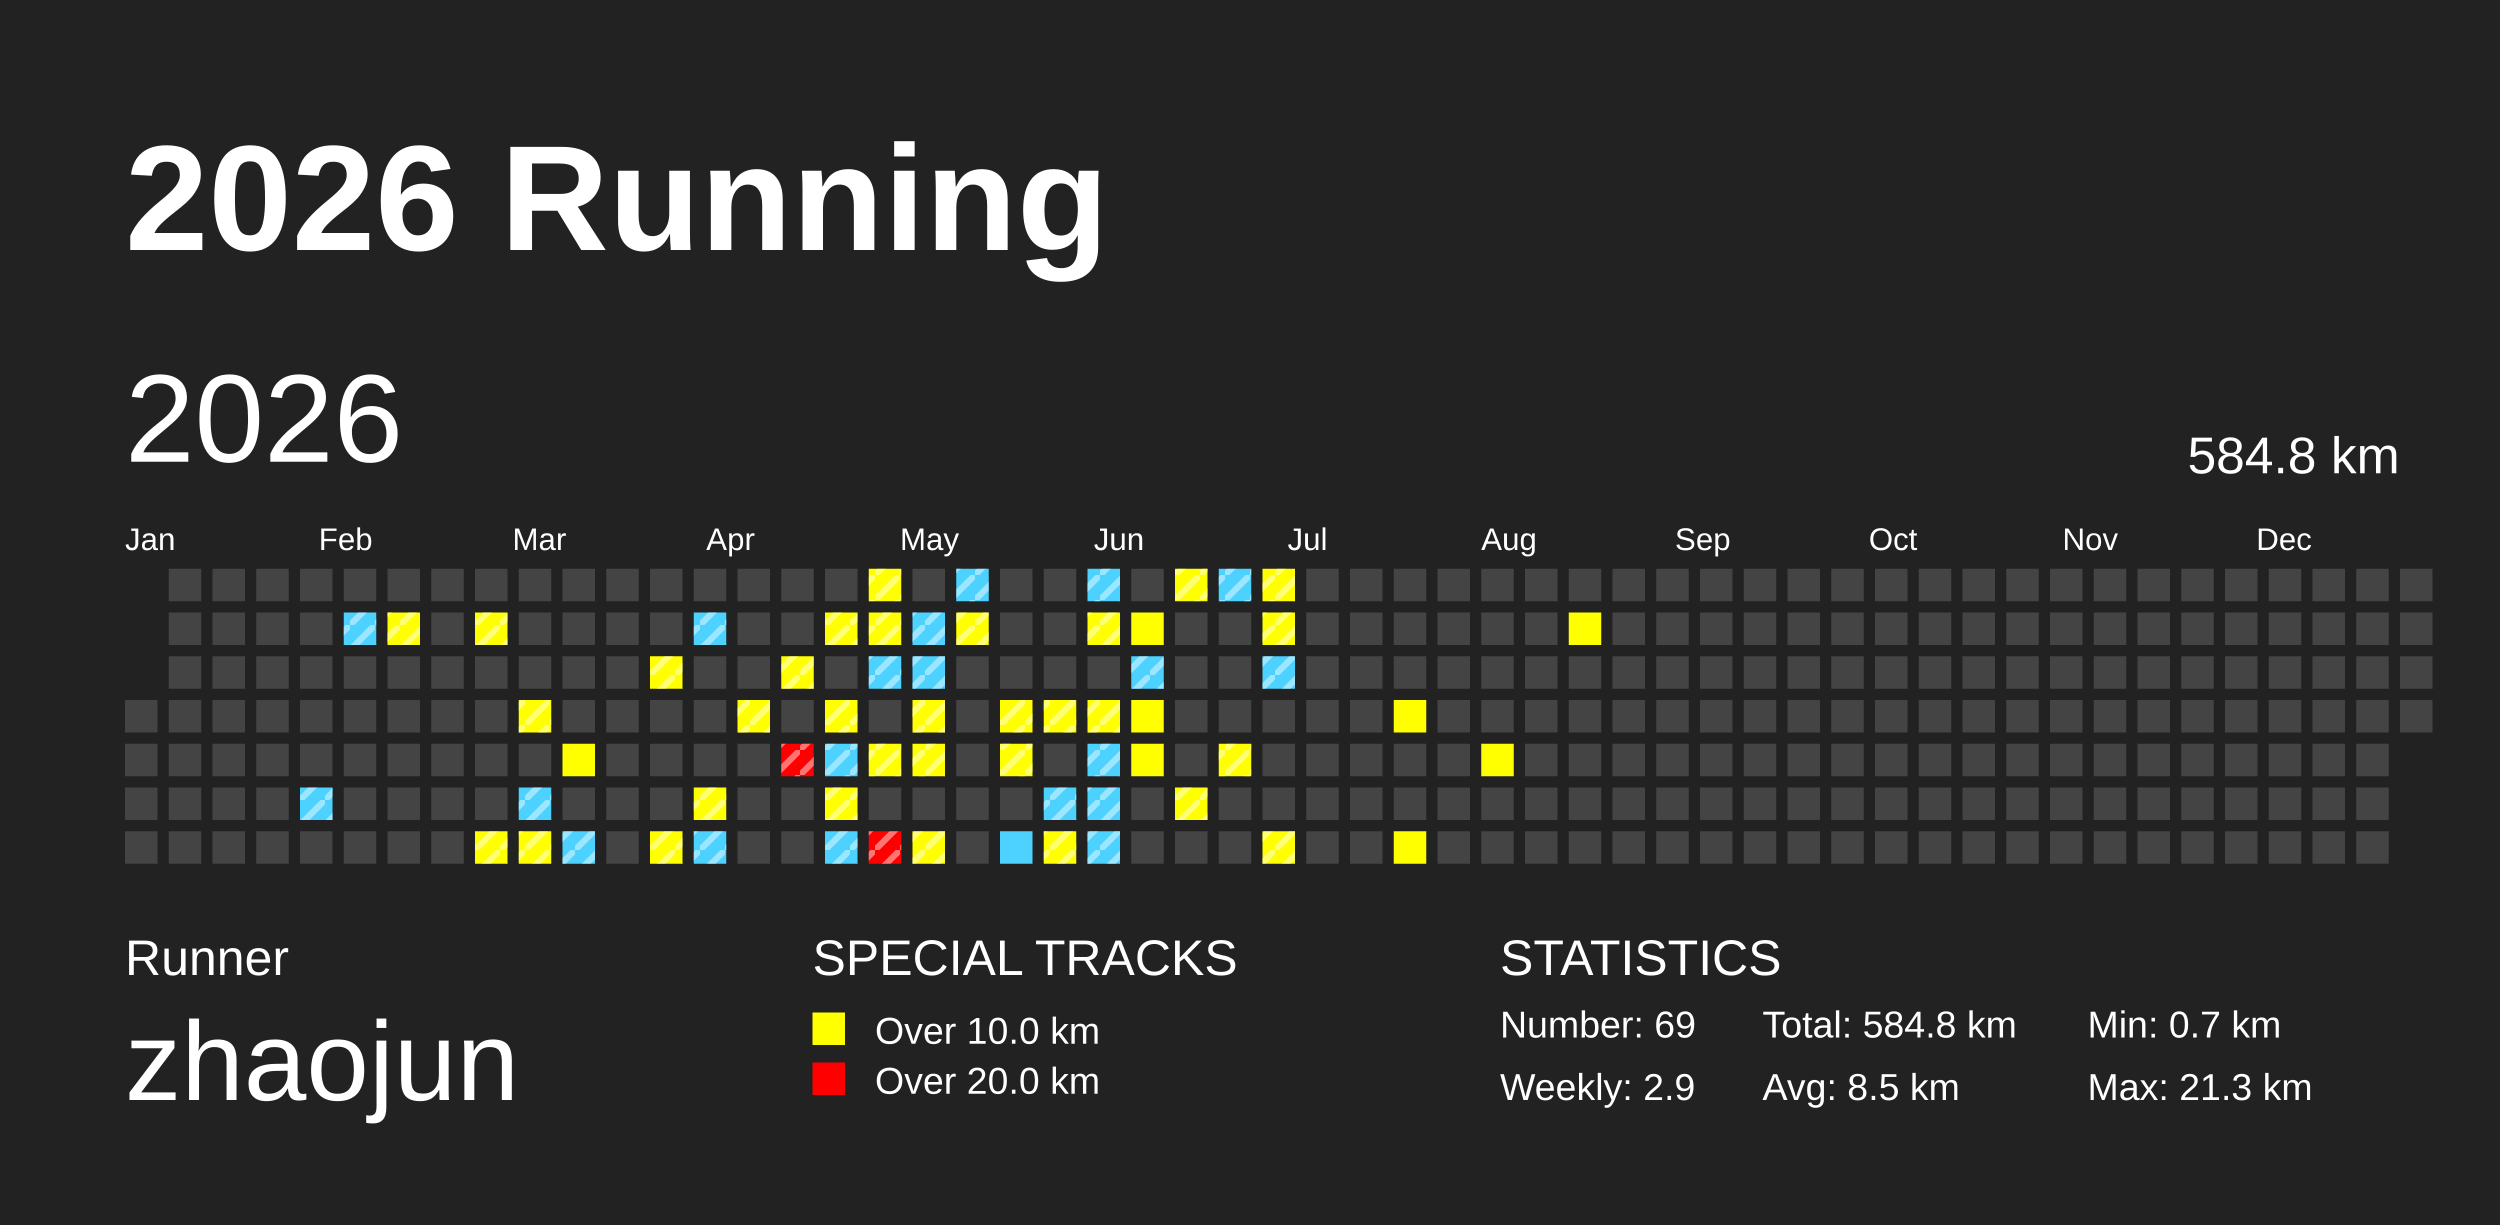
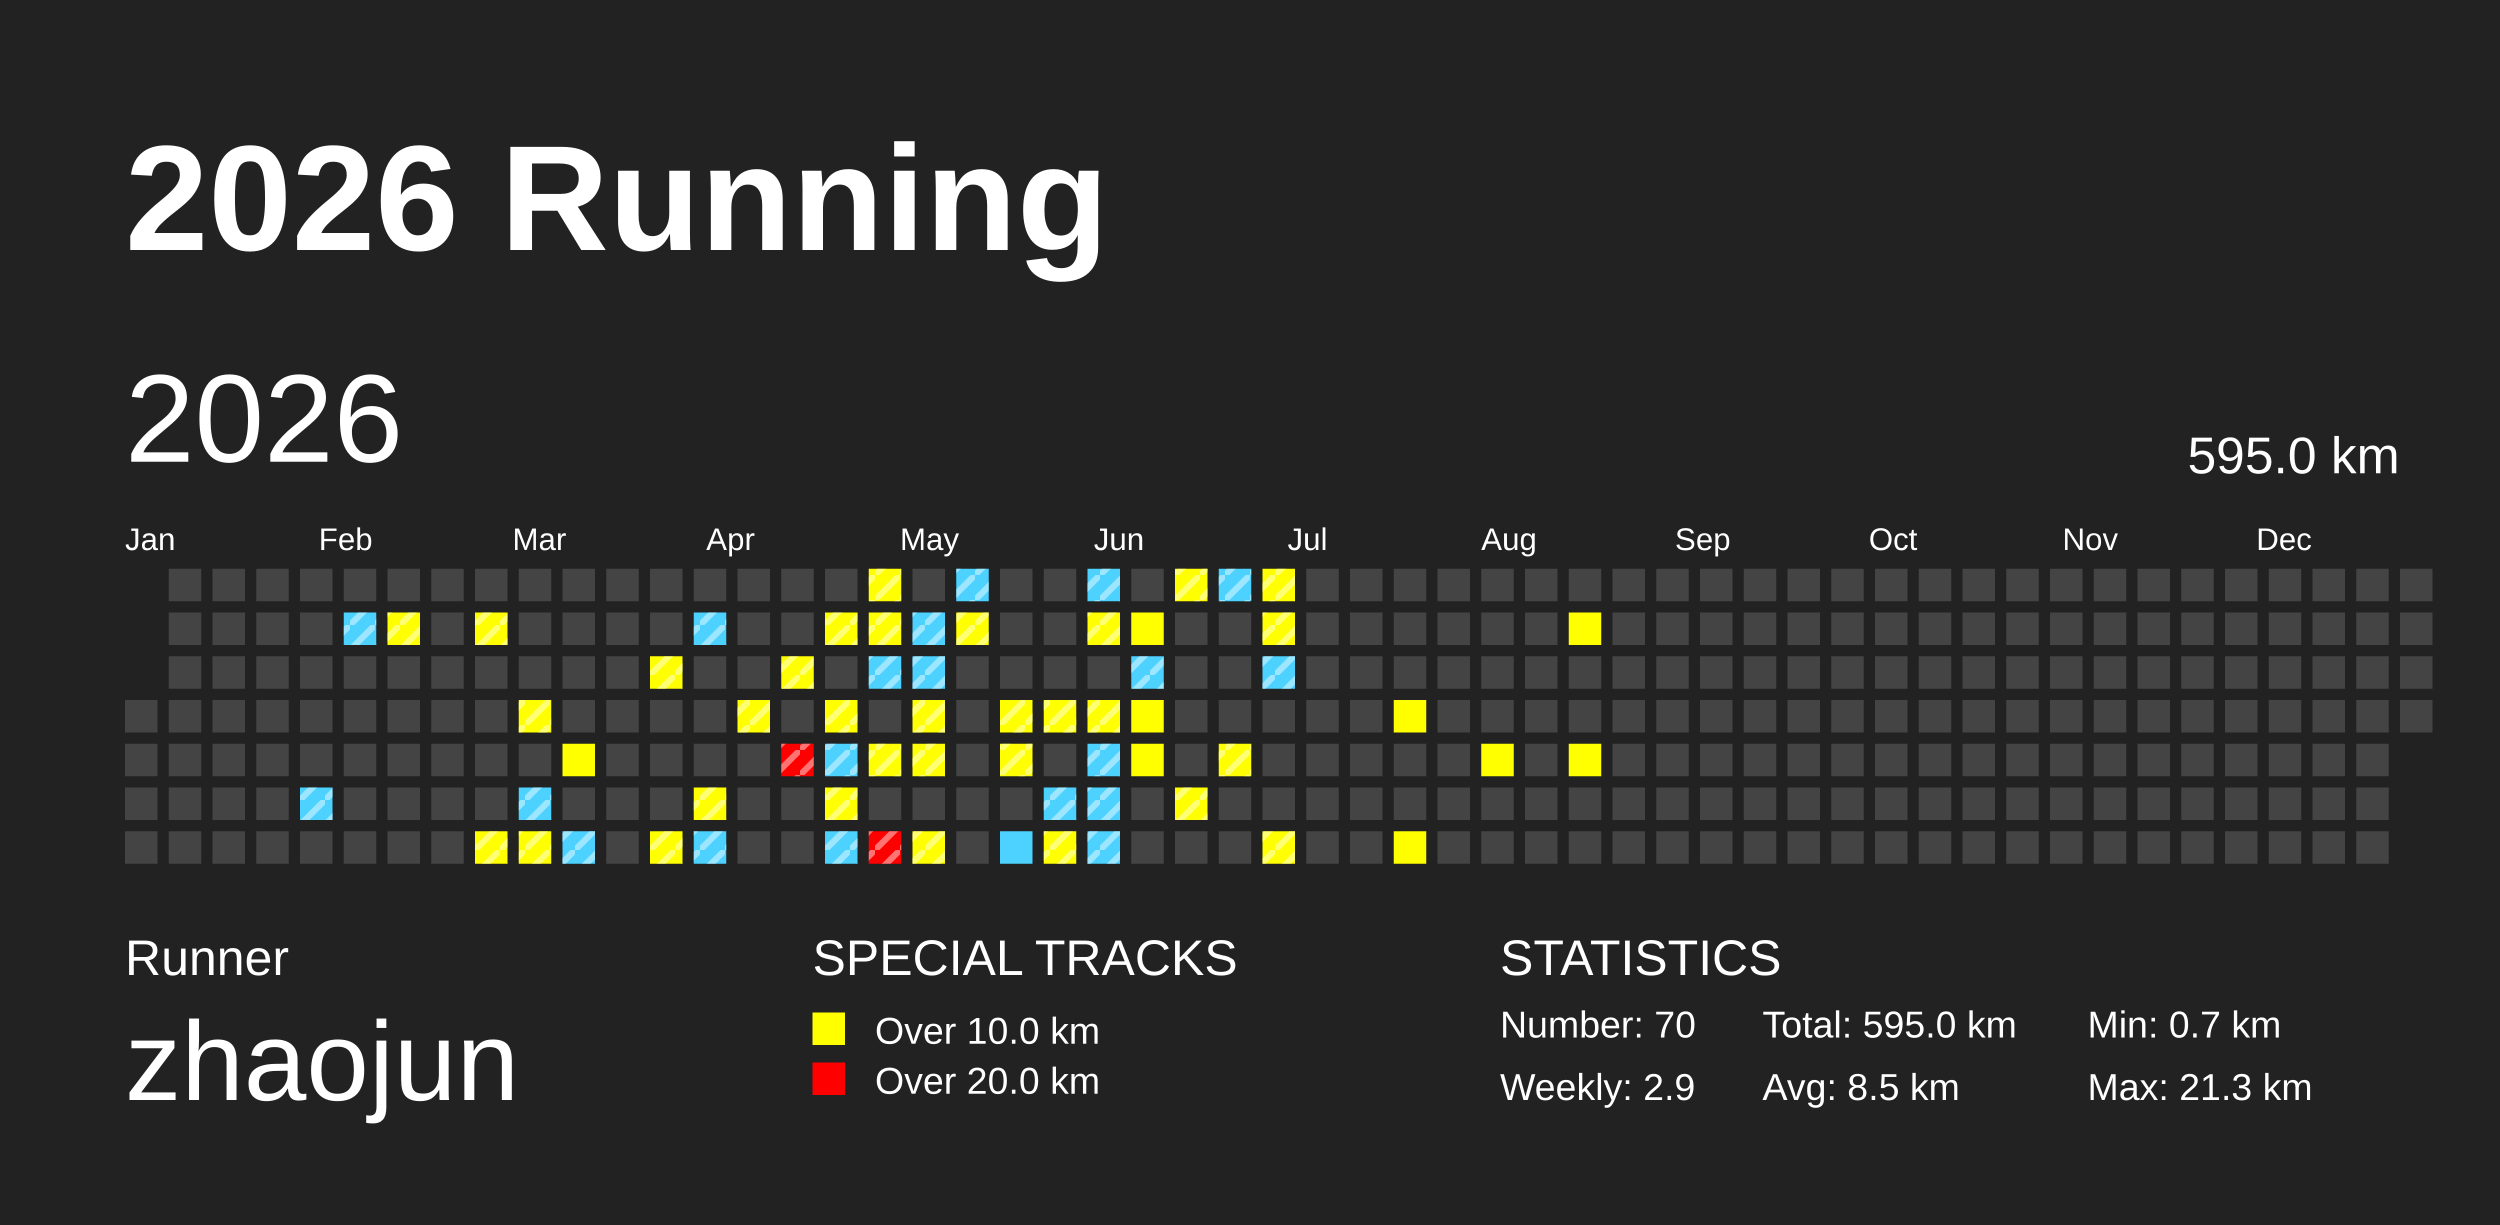
<svg xmlns="http://www.w3.org/2000/svg" baseProfile="full" height="98mm" version="1.1" viewBox="0,0,200,98" width="200mm">
  <defs>
    <pattern height="2" id="indoor-stripe" patternUnits="userSpaceOnUse" width="2">
      <line stroke="white" stroke-opacity="0.45" stroke-width="0.5" x1="0" x2="2" y1="2" y2="0" />
    </pattern>
  </defs>
  <rect fill="#222222" height="98" width="200" x="0" y="0" />
  <text fill="#FFFFFF" style="font-size:12px; font-family:Arial; font-weight:bold;" x="10" y="20">2026 Running</text>
  <text fill="#FFFFFF" style="font-size:4px; font-family:Arial" x="10" y="78">Runner</text>
  <text fill="#FFFFFF" style="font-size:9px; font-family:Arial" x="10" y="88">zhaojun</text>
  <text fill="#FFFFFF" style="font-size:4px; font-family:Arial" x="65" y="78">SPECIAL TRACKS</text>
  <rect fill="yellow" height="2.6" width="2.6" x="65" y="81" />
  <text fill="#FFFFFF" style="font-size:3px; font-family:Arial" x="70" y="83.5">Over 10.0 km</text>
  <rect fill="red" height="2.6" width="2.6" x="65" y="85" />
  <text fill="#FFFFFF" style="font-size:3px; font-family:Arial" x="70" y="87.5">Over 20.0 km</text>
  <text fill="#FFFFFF" style="font-size:4px; font-family:Arial" x="120" y="78">STATISTICS</text>
-   <text fill="#FFFFFF" style="font-size:3px; font-family:Arial" x="120" y="83">Number: 69</text>
+   <text fill="#FFFFFF" style="font-size:3px; font-family:Arial" x="120" y="83">Number: 70</text>
  <text fill="#FFFFFF" style="font-size:3px; font-family:Arial" x="120" y="88">Weekly: 2.9</text>
-   <text fill="#FFFFFF" style="font-size:3px; font-family:Arial" x="141" y="83">Total: 584.8 km</text>
+   <text fill="#FFFFFF" style="font-size:3px; font-family:Arial" x="141" y="83">Total: 595.0 km</text>
  <text fill="#FFFFFF" style="font-size:3px; font-family:Arial" x="141" y="88">Avg: 8.5 km</text>
  <text fill="#FFFFFF" style="font-size:3px; font-family:Arial" x="167" y="83">Min: 0.7 km</text>
  <text fill="#FFFFFF" style="font-size:3px; font-family:Arial" x="167" y="88">Max: 21.3 km</text>
  <text dominant-baseline="hanging" fill="#FFFFFF" style="font-size:10.0px; font-family:Arial;" x="10" y="30">2026</text>
-   <text dominant-baseline="hanging" fill="#FFFFFF" style="font-size:4.125px; font-family:Arial;" x="175" y="35">584.8 km</text>
+   <text dominant-baseline="hanging" fill="#FFFFFF" style="font-size:4.125px; font-family:Arial;" x="175" y="35">595.0 km</text>
  <text fill="#FFFFFF" style="font-size:2.5px; font-family:Arial" x="10.0" y="44">Jan</text>
  <text fill="#FFFFFF" style="font-size:2.5px; font-family:Arial" x="25.5" y="44">Feb</text>
  <text fill="#FFFFFF" style="font-size:2.5px; font-family:Arial" x="41.0" y="44">Mar</text>
  <text fill="#FFFFFF" style="font-size:2.5px; font-family:Arial" x="56.5" y="44">Apr</text>
  <text fill="#FFFFFF" style="font-size:2.5px; font-family:Arial" x="72.0" y="44">May</text>
  <text fill="#FFFFFF" style="font-size:2.5px; font-family:Arial" x="87.5" y="44">Jun</text>
  <text fill="#FFFFFF" style="font-size:2.5px; font-family:Arial" x="103.0" y="44">Jul</text>
  <text fill="#FFFFFF" style="font-size:2.5px; font-family:Arial" x="118.5" y="44">Aug</text>
  <text fill="#FFFFFF" style="font-size:2.5px; font-family:Arial" x="134.0" y="44">Sep</text>
  <text fill="#FFFFFF" style="font-size:2.5px; font-family:Arial" x="149.5" y="44">Oct</text>
  <text fill="#FFFFFF" style="font-size:2.5px; font-family:Arial" x="165.0" y="44">Nov</text>
  <text fill="#FFFFFF" style="font-size:2.5px; font-family:Arial" x="180.5" y="44">Dec</text>
  <rect fill="#444444" height="2.6" width="2.6" x="10.0" y="56.0" />
  <rect fill="#444444" height="2.6" width="2.6" x="10.0" y="59.5" />
  <rect fill="#444444" height="2.6" width="2.6" x="10.0" y="63.0" />
  <rect fill="#444444" height="2.6" width="2.6" x="10.0" y="66.5" />
  <rect fill="#444444" height="2.6" width="2.6" x="13.5" y="45.5" />
  <rect fill="#444444" height="2.6" width="2.6" x="13.5" y="49.0" />
  <rect fill="#444444" height="2.6" width="2.6" x="13.5" y="52.5" />
  <rect fill="#444444" height="2.6" width="2.6" x="13.5" y="56.0" />
  <rect fill="#444444" height="2.6" width="2.6" x="13.5" y="59.5" />
  <rect fill="#444444" height="2.6" width="2.6" x="13.5" y="63.0" />
  <rect fill="#444444" height="2.6" width="2.6" x="13.5" y="66.5" />
  <rect fill="#444444" height="2.6" width="2.6" x="17.0" y="45.5" />
  <rect fill="#444444" height="2.6" width="2.6" x="17.0" y="49.0" />
  <rect fill="#444444" height="2.6" width="2.6" x="17.0" y="52.5" />
  <rect fill="#444444" height="2.6" width="2.6" x="17.0" y="56.0" />
  <rect fill="#444444" height="2.6" width="2.6" x="17.0" y="59.5" />
  <rect fill="#444444" height="2.6" width="2.6" x="17.0" y="63.0" />
  <rect fill="#444444" height="2.6" width="2.6" x="17.0" y="66.5" />
  <rect fill="#444444" height="2.6" width="2.6" x="20.5" y="45.5" />
  <rect fill="#444444" height="2.6" width="2.6" x="20.5" y="49.0" />
  <rect fill="#444444" height="2.6" width="2.6" x="20.5" y="52.5" />
  <rect fill="#444444" height="2.6" width="2.6" x="20.5" y="56.0" />
  <rect fill="#444444" height="2.6" width="2.6" x="20.5" y="59.5" />
  <rect fill="#444444" height="2.6" width="2.6" x="20.5" y="63.0" />
  <rect fill="#444444" height="2.6" width="2.6" x="20.5" y="66.5" />
  <rect fill="#444444" height="2.6" width="2.6" x="24.0" y="45.5" />
  <rect fill="#444444" height="2.6" width="2.6" x="24.0" y="49.0" />
  <rect fill="#444444" height="2.6" width="2.6" x="24.0" y="52.5" />
  <rect fill="#444444" height="2.6" width="2.6" x="24.0" y="56.0" />
  <rect fill="#444444" height="2.6" width="2.6" x="24.0" y="59.5" />
  <rect fill="#4dd2ff" height="2.6" width="2.6" x="24.0" y="63.0" />
  <rect fill="url(#indoor-stripe)" height="2.6" style="pointer-events: none;" width="2.6" x="24.0" y="63.0" />
  <rect fill="#444444" height="2.6" width="2.6" x="24.0" y="66.5" />
  <rect fill="#444444" height="2.6" width="2.6" x="27.5" y="45.5" />
  <rect fill="#4dd2ff" height="2.6" width="2.6" x="27.5" y="49.0" />
  <rect fill="url(#indoor-stripe)" height="2.6" style="pointer-events: none;" width="2.6" x="27.5" y="49.0" />
  <rect fill="#444444" height="2.6" width="2.6" x="27.5" y="52.5" />
  <rect fill="#444444" height="2.6" width="2.6" x="27.5" y="56.0" />
  <rect fill="#444444" height="2.6" width="2.6" x="27.5" y="59.5" />
  <rect fill="#444444" height="2.6" width="2.6" x="27.5" y="63.0" />
  <rect fill="#444444" height="2.6" width="2.6" x="27.5" y="66.5" />
  <rect fill="#444444" height="2.6" width="2.6" x="31.0" y="45.5" />
  <rect fill="yellow" height="2.6" width="2.6" x="31.0" y="49.0" />
  <rect fill="url(#indoor-stripe)" height="2.6" style="pointer-events: none;" width="2.6" x="31.0" y="49.0" />
  <rect fill="#444444" height="2.6" width="2.6" x="31.0" y="52.5" />
  <rect fill="#444444" height="2.6" width="2.6" x="31.0" y="56.0" />
  <rect fill="#444444" height="2.6" width="2.6" x="31.0" y="59.5" />
  <rect fill="#444444" height="2.6" width="2.6" x="31.0" y="63.0" />
  <rect fill="#444444" height="2.6" width="2.6" x="31.0" y="66.5" />
  <rect fill="#444444" height="2.6" width="2.6" x="34.5" y="45.5" />
  <rect fill="#444444" height="2.6" width="2.6" x="34.5" y="49.0" />
  <rect fill="#444444" height="2.6" width="2.6" x="34.5" y="52.5" />
  <rect fill="#444444" height="2.6" width="2.6" x="34.5" y="56.0" />
  <rect fill="#444444" height="2.6" width="2.6" x="34.5" y="59.5" />
  <rect fill="#444444" height="2.6" width="2.6" x="34.5" y="63.0" />
  <rect fill="#444444" height="2.6" width="2.6" x="34.5" y="66.5" />
  <rect fill="#444444" height="2.6" width="2.6" x="38.0" y="45.5" />
  <rect fill="yellow" height="2.6" width="2.6" x="38.0" y="49.0" />
  <rect fill="url(#indoor-stripe)" height="2.6" style="pointer-events: none;" width="2.6" x="38.0" y="49.0" />
  <rect fill="#444444" height="2.6" width="2.6" x="38.0" y="52.5" />
  <rect fill="#444444" height="2.6" width="2.6" x="38.0" y="56.0" />
  <rect fill="#444444" height="2.6" width="2.6" x="38.0" y="59.5" />
  <rect fill="#444444" height="2.6" width="2.6" x="38.0" y="63.0" />
  <rect fill="yellow" height="2.6" width="2.6" x="38.0" y="66.5" />
  <rect fill="url(#indoor-stripe)" height="2.6" style="pointer-events: none;" width="2.6" x="38.0" y="66.5" />
  <rect fill="#444444" height="2.6" width="2.6" x="41.5" y="45.5" />
  <rect fill="#444444" height="2.6" width="2.6" x="41.5" y="49.0" />
  <rect fill="#444444" height="2.6" width="2.6" x="41.5" y="52.5" />
  <rect fill="yellow" height="2.6" width="2.6" x="41.5" y="56.0" />
  <rect fill="url(#indoor-stripe)" height="2.6" style="pointer-events: none;" width="2.6" x="41.5" y="56.0" />
  <rect fill="#444444" height="2.6" width="2.6" x="41.5" y="59.5" />
  <rect fill="#4dd2ff" height="2.6" width="2.6" x="41.5" y="63.0" />
  <rect fill="url(#indoor-stripe)" height="2.6" style="pointer-events: none;" width="2.6" x="41.5" y="63.0" />
  <rect fill="yellow" height="2.6" width="2.6" x="41.5" y="66.5" />
  <rect fill="url(#indoor-stripe)" height="2.6" style="pointer-events: none;" width="2.6" x="41.5" y="66.5" />
  <rect fill="#444444" height="2.6" width="2.6" x="45.0" y="45.5" />
  <rect fill="#444444" height="2.6" width="2.6" x="45.0" y="49.0" />
  <rect fill="#444444" height="2.6" width="2.6" x="45.0" y="52.5" />
  <rect fill="#444444" height="2.6" width="2.6" x="45.0" y="56.0" />
  <rect fill="yellow" height="2.6" width="2.6" x="45.0" y="59.5" />
  <rect fill="#444444" height="2.6" width="2.6" x="45.0" y="63.0" />
  <rect fill="#4dd2ff" height="2.6" width="2.6" x="45.0" y="66.5" />
  <rect fill="url(#indoor-stripe)" height="2.6" style="pointer-events: none;" width="2.6" x="45.0" y="66.5" />
  <rect fill="#444444" height="2.6" width="2.6" x="48.5" y="45.5" />
  <rect fill="#444444" height="2.6" width="2.6" x="48.5" y="49.0" />
  <rect fill="#444444" height="2.6" width="2.6" x="48.5" y="52.5" />
  <rect fill="#444444" height="2.6" width="2.6" x="48.5" y="56.0" />
  <rect fill="#444444" height="2.6" width="2.6" x="48.5" y="59.5" />
  <rect fill="#444444" height="2.6" width="2.6" x="48.5" y="63.0" />
  <rect fill="#444444" height="2.6" width="2.6" x="48.5" y="66.5" />
  <rect fill="#444444" height="2.6" width="2.6" x="52.0" y="45.5" />
  <rect fill="#444444" height="2.6" width="2.6" x="52.0" y="49.0" />
  <rect fill="yellow" height="2.6" width="2.6" x="52.0" y="52.5" />
  <rect fill="url(#indoor-stripe)" height="2.6" style="pointer-events: none;" width="2.6" x="52.0" y="52.5" />
  <rect fill="#444444" height="2.6" width="2.6" x="52.0" y="56.0" />
  <rect fill="#444444" height="2.6" width="2.6" x="52.0" y="59.5" />
  <rect fill="#444444" height="2.6" width="2.6" x="52.0" y="63.0" />
  <rect fill="yellow" height="2.6" width="2.6" x="52.0" y="66.5" />
  <rect fill="url(#indoor-stripe)" height="2.6" style="pointer-events: none;" width="2.6" x="52.0" y="66.5" />
  <rect fill="#444444" height="2.6" width="2.6" x="55.5" y="45.5" />
  <rect fill="#4dd2ff" height="2.6" width="2.6" x="55.5" y="49.0" />
  <rect fill="url(#indoor-stripe)" height="2.6" style="pointer-events: none;" width="2.6" x="55.5" y="49.0" />
  <rect fill="#444444" height="2.6" width="2.6" x="55.5" y="52.5" />
  <rect fill="#444444" height="2.6" width="2.6" x="55.5" y="56.0" />
  <rect fill="#444444" height="2.6" width="2.6" x="55.5" y="59.5" />
  <rect fill="yellow" height="2.6" width="2.6" x="55.5" y="63.0" />
  <rect fill="url(#indoor-stripe)" height="2.6" style="pointer-events: none;" width="2.6" x="55.5" y="63.0" />
  <rect fill="#4dd2ff" height="2.6" width="2.6" x="55.5" y="66.5" />
  <rect fill="url(#indoor-stripe)" height="2.6" style="pointer-events: none;" width="2.6" x="55.5" y="66.5" />
  <rect fill="#444444" height="2.6" width="2.6" x="59.0" y="45.5" />
  <rect fill="#444444" height="2.6" width="2.6" x="59.0" y="49.0" />
  <rect fill="#444444" height="2.6" width="2.6" x="59.0" y="52.5" />
  <rect fill="yellow" height="2.6" width="2.6" x="59.0" y="56.0" />
  <rect fill="url(#indoor-stripe)" height="2.6" style="pointer-events: none;" width="2.6" x="59.0" y="56.0" />
  <rect fill="#444444" height="2.6" width="2.6" x="59.0" y="59.5" />
  <rect fill="#444444" height="2.6" width="2.6" x="59.0" y="63.0" />
  <rect fill="#444444" height="2.6" width="2.6" x="59.0" y="66.5" />
  <rect fill="#444444" height="2.6" width="2.6" x="62.5" y="45.5" />
  <rect fill="#444444" height="2.6" width="2.6" x="62.5" y="49.0" />
  <rect fill="yellow" height="2.6" width="2.6" x="62.5" y="52.5" />
  <rect fill="url(#indoor-stripe)" height="2.6" style="pointer-events: none;" width="2.6" x="62.5" y="52.5" />
  <rect fill="#444444" height="2.6" width="2.6" x="62.5" y="56.0" />
  <rect fill="red" height="2.6" width="2.6" x="62.5" y="59.5" />
  <rect fill="url(#indoor-stripe)" height="2.6" style="pointer-events: none;" width="2.6" x="62.5" y="59.5" />
  <rect fill="#444444" height="2.6" width="2.6" x="62.5" y="63.0" />
  <rect fill="#444444" height="2.6" width="2.6" x="62.5" y="66.5" />
  <rect fill="#444444" height="2.6" width="2.6" x="66.0" y="45.5" />
  <rect fill="yellow" height="2.6" width="2.6" x="66.0" y="49.0" />
  <rect fill="url(#indoor-stripe)" height="2.6" style="pointer-events: none;" width="2.6" x="66.0" y="49.0" />
  <rect fill="#444444" height="2.6" width="2.6" x="66.0" y="52.5" />
  <rect fill="yellow" height="2.6" width="2.6" x="66.0" y="56.0" />
  <rect fill="url(#indoor-stripe)" height="2.6" style="pointer-events: none;" width="2.6" x="66.0" y="56.0" />
  <rect fill="#4dd2ff" height="2.6" width="2.6" x="66.0" y="59.5" />
  <rect fill="url(#indoor-stripe)" height="2.6" style="pointer-events: none;" width="2.6" x="66.0" y="59.5" />
  <rect fill="yellow" height="2.6" width="2.6" x="66.0" y="63.0" />
  <rect fill="url(#indoor-stripe)" height="2.6" style="pointer-events: none;" width="2.6" x="66.0" y="63.0" />
  <rect fill="#4dd2ff" height="2.6" width="2.6" x="66.0" y="66.5" />
  <rect fill="url(#indoor-stripe)" height="2.6" style="pointer-events: none;" width="2.6" x="66.0" y="66.5" />
  <rect fill="yellow" height="2.6" width="2.6" x="69.5" y="45.5" />
  <rect fill="url(#indoor-stripe)" height="2.6" style="pointer-events: none;" width="2.6" x="69.5" y="45.5" />
  <rect fill="yellow" height="2.6" width="2.6" x="69.5" y="49.0" />
  <rect fill="url(#indoor-stripe)" height="2.6" style="pointer-events: none;" width="2.6" x="69.5" y="49.0" />
  <rect fill="#4dd2ff" height="2.6" width="2.6" x="69.5" y="52.5" />
  <rect fill="url(#indoor-stripe)" height="2.6" style="pointer-events: none;" width="2.6" x="69.5" y="52.5" />
  <rect fill="#444444" height="2.6" width="2.6" x="69.5" y="56.0" />
  <rect fill="yellow" height="2.6" width="2.6" x="69.5" y="59.5" />
  <rect fill="url(#indoor-stripe)" height="2.6" style="pointer-events: none;" width="2.6" x="69.5" y="59.5" />
  <rect fill="#444444" height="2.6" width="2.6" x="69.5" y="63.0" />
  <rect fill="red" height="2.6" width="2.6" x="69.5" y="66.5" />
  <rect fill="url(#indoor-stripe)" height="2.6" style="pointer-events: none;" width="2.6" x="69.5" y="66.5" />
  <rect fill="#444444" height="2.6" width="2.6" x="73.0" y="45.5" />
  <rect fill="#4dd2ff" height="2.6" width="2.6" x="73.0" y="49.0" />
  <rect fill="url(#indoor-stripe)" height="2.6" style="pointer-events: none;" width="2.6" x="73.0" y="49.0" />
  <rect fill="#4dd2ff" height="2.6" width="2.6" x="73.0" y="52.5" />
  <rect fill="url(#indoor-stripe)" height="2.6" style="pointer-events: none;" width="2.6" x="73.0" y="52.5" />
  <rect fill="yellow" height="2.6" width="2.6" x="73.0" y="56.0" />
  <rect fill="url(#indoor-stripe)" height="2.6" style="pointer-events: none;" width="2.6" x="73.0" y="56.0" />
  <rect fill="yellow" height="2.6" width="2.6" x="73.0" y="59.5" />
  <rect fill="url(#indoor-stripe)" height="2.6" style="pointer-events: none;" width="2.6" x="73.0" y="59.5" />
  <rect fill="#444444" height="2.6" width="2.6" x="73.0" y="63.0" />
  <rect fill="yellow" height="2.6" width="2.6" x="73.0" y="66.5" />
  <rect fill="url(#indoor-stripe)" height="2.6" style="pointer-events: none;" width="2.6" x="73.0" y="66.5" />
  <rect fill="#4dd2ff" height="2.6" width="2.6" x="76.5" y="45.5" />
  <rect fill="url(#indoor-stripe)" height="2.6" style="pointer-events: none;" width="2.6" x="76.5" y="45.5" />
  <rect fill="yellow" height="2.6" width="2.6" x="76.5" y="49.0" />
  <rect fill="url(#indoor-stripe)" height="2.6" style="pointer-events: none;" width="2.6" x="76.5" y="49.0" />
  <rect fill="#444444" height="2.6" width="2.6" x="76.5" y="52.5" />
  <rect fill="#444444" height="2.6" width="2.6" x="76.5" y="56.0" />
  <rect fill="#444444" height="2.6" width="2.6" x="76.5" y="59.5" />
  <rect fill="#444444" height="2.6" width="2.6" x="76.5" y="63.0" />
  <rect fill="#444444" height="2.6" width="2.6" x="76.5" y="66.5" />
  <rect fill="#444444" height="2.6" width="2.6" x="80.0" y="45.5" />
  <rect fill="#444444" height="2.6" width="2.6" x="80.0" y="49.0" />
  <rect fill="#444444" height="2.6" width="2.6" x="80.0" y="52.5" />
  <rect fill="yellow" height="2.6" width="2.6" x="80.0" y="56.0" />
  <rect fill="url(#indoor-stripe)" height="2.6" style="pointer-events: none;" width="2.6" x="80.0" y="56.0" />
  <rect fill="yellow" height="2.6" width="2.6" x="80.0" y="59.5" />
  <rect fill="url(#indoor-stripe)" height="2.6" style="pointer-events: none;" width="2.6" x="80.0" y="59.5" />
  <rect fill="#444444" height="2.6" width="2.6" x="80.0" y="63.0" />
  <rect fill="#4dd2ff" height="2.6" width="2.6" x="80.0" y="66.5" />
  <rect fill="#444444" height="2.6" width="2.6" x="83.5" y="45.5" />
  <rect fill="#444444" height="2.6" width="2.6" x="83.5" y="49.0" />
  <rect fill="#444444" height="2.6" width="2.6" x="83.5" y="52.5" />
  <rect fill="yellow" height="2.6" width="2.6" x="83.5" y="56.0" />
  <rect fill="url(#indoor-stripe)" height="2.6" style="pointer-events: none;" width="2.6" x="83.5" y="56.0" />
  <rect fill="#444444" height="2.6" width="2.6" x="83.5" y="59.5" />
  <rect fill="#4dd2ff" height="2.6" width="2.6" x="83.5" y="63.0" />
  <rect fill="url(#indoor-stripe)" height="2.6" style="pointer-events: none;" width="2.6" x="83.5" y="63.0" />
  <rect fill="yellow" height="2.6" width="2.6" x="83.5" y="66.5" />
  <rect fill="url(#indoor-stripe)" height="2.6" style="pointer-events: none;" width="2.6" x="83.5" y="66.5" />
  <rect fill="#4dd2ff" height="2.6" width="2.6" x="87.0" y="45.5" />
  <rect fill="url(#indoor-stripe)" height="2.6" style="pointer-events: none;" width="2.6" x="87.0" y="45.5" />
  <rect fill="yellow" height="2.6" width="2.6" x="87.0" y="49.0" />
  <rect fill="url(#indoor-stripe)" height="2.6" style="pointer-events: none;" width="2.6" x="87.0" y="49.0" />
  <rect fill="#444444" height="2.6" width="2.6" x="87.0" y="52.5" />
  <rect fill="yellow" height="2.6" width="2.6" x="87.0" y="56.0" />
  <rect fill="url(#indoor-stripe)" height="2.6" style="pointer-events: none;" width="2.6" x="87.0" y="56.0" />
  <rect fill="#4dd2ff" height="2.6" width="2.6" x="87.0" y="59.5" />
  <rect fill="url(#indoor-stripe)" height="2.6" style="pointer-events: none;" width="2.6" x="87.0" y="59.5" />
  <rect fill="#4dd2ff" height="2.6" width="2.6" x="87.0" y="63.0" />
  <rect fill="url(#indoor-stripe)" height="2.6" style="pointer-events: none;" width="2.6" x="87.0" y="63.0" />
  <rect fill="#4dd2ff" height="2.6" width="2.6" x="87.0" y="66.5" />
  <rect fill="url(#indoor-stripe)" height="2.6" style="pointer-events: none;" width="2.6" x="87.0" y="66.5" />
  <rect fill="#444444" height="2.6" width="2.6" x="90.5" y="45.5" />
  <rect fill="yellow" height="2.6" width="2.6" x="90.5" y="49.0" />
  <rect fill="#4dd2ff" height="2.6" width="2.6" x="90.5" y="52.5" />
  <rect fill="url(#indoor-stripe)" height="2.6" style="pointer-events: none;" width="2.6" x="90.5" y="52.5" />
  <rect fill="yellow" height="2.6" width="2.6" x="90.5" y="56.0" />
  <rect fill="yellow" height="2.6" width="2.6" x="90.5" y="59.5" />
  <rect fill="#444444" height="2.6" width="2.6" x="90.5" y="63.0" />
  <rect fill="#444444" height="2.6" width="2.6" x="90.5" y="66.5" />
  <rect fill="yellow" height="2.6" width="2.6" x="94.0" y="45.5" />
  <rect fill="url(#indoor-stripe)" height="2.6" style="pointer-events: none;" width="2.6" x="94.0" y="45.5" />
  <rect fill="#444444" height="2.6" width="2.6" x="94.0" y="49.0" />
  <rect fill="#444444" height="2.6" width="2.6" x="94.0" y="52.5" />
  <rect fill="#444444" height="2.6" width="2.6" x="94.0" y="56.0" />
  <rect fill="#444444" height="2.6" width="2.6" x="94.0" y="59.5" />
  <rect fill="yellow" height="2.6" width="2.6" x="94.0" y="63.0" />
  <rect fill="url(#indoor-stripe)" height="2.6" style="pointer-events: none;" width="2.6" x="94.0" y="63.0" />
  <rect fill="#444444" height="2.6" width="2.6" x="94.0" y="66.5" />
  <rect fill="#4dd2ff" height="2.6" width="2.6" x="97.5" y="45.5" />
  <rect fill="url(#indoor-stripe)" height="2.6" style="pointer-events: none;" width="2.6" x="97.5" y="45.5" />
  <rect fill="#444444" height="2.6" width="2.6" x="97.5" y="49.0" />
  <rect fill="#444444" height="2.6" width="2.6" x="97.5" y="52.5" />
  <rect fill="#444444" height="2.6" width="2.6" x="97.5" y="56.0" />
  <rect fill="yellow" height="2.6" width="2.6" x="97.5" y="59.5" />
  <rect fill="url(#indoor-stripe)" height="2.6" style="pointer-events: none;" width="2.6" x="97.5" y="59.5" />
  <rect fill="#444444" height="2.6" width="2.6" x="97.5" y="63.0" />
  <rect fill="#444444" height="2.6" width="2.6" x="97.5" y="66.5" />
  <rect fill="yellow" height="2.6" width="2.6" x="101.0" y="45.5" />
  <rect fill="url(#indoor-stripe)" height="2.6" style="pointer-events: none;" width="2.6" x="101.0" y="45.5" />
  <rect fill="yellow" height="2.6" width="2.6" x="101.0" y="49.0" />
  <rect fill="url(#indoor-stripe)" height="2.6" style="pointer-events: none;" width="2.6" x="101.0" y="49.0" />
  <rect fill="#4dd2ff" height="2.6" width="2.6" x="101.0" y="52.5" />
  <rect fill="url(#indoor-stripe)" height="2.6" style="pointer-events: none;" width="2.6" x="101.0" y="52.5" />
  <rect fill="#444444" height="2.6" width="2.6" x="101.0" y="56.0" />
  <rect fill="#444444" height="2.6" width="2.6" x="101.0" y="59.5" />
  <rect fill="#444444" height="2.6" width="2.6" x="101.0" y="63.0" />
  <rect fill="yellow" height="2.6" width="2.6" x="101.0" y="66.5" />
  <rect fill="url(#indoor-stripe)" height="2.6" style="pointer-events: none;" width="2.6" x="101.0" y="66.5" />
  <rect fill="#444444" height="2.6" width="2.6" x="104.5" y="45.5" />
  <rect fill="#444444" height="2.6" width="2.6" x="104.5" y="49.0" />
  <rect fill="#444444" height="2.6" width="2.6" x="104.5" y="52.5" />
  <rect fill="#444444" height="2.6" width="2.6" x="104.5" y="56.0" />
  <rect fill="#444444" height="2.6" width="2.6" x="104.5" y="59.5" />
  <rect fill="#444444" height="2.6" width="2.6" x="104.5" y="63.0" />
  <rect fill="#444444" height="2.6" width="2.6" x="104.5" y="66.5" />
  <rect fill="#444444" height="2.6" width="2.6" x="108.0" y="45.5" />
  <rect fill="#444444" height="2.6" width="2.6" x="108.0" y="49.0" />
  <rect fill="#444444" height="2.6" width="2.6" x="108.0" y="52.5" />
  <rect fill="#444444" height="2.6" width="2.6" x="108.0" y="56.0" />
  <rect fill="#444444" height="2.6" width="2.6" x="108.0" y="59.5" />
  <rect fill="#444444" height="2.6" width="2.6" x="108.0" y="63.0" />
  <rect fill="#444444" height="2.6" width="2.6" x="108.0" y="66.5" />
  <rect fill="#444444" height="2.6" width="2.6" x="111.5" y="45.5" />
  <rect fill="#444444" height="2.6" width="2.6" x="111.5" y="49.0" />
  <rect fill="#444444" height="2.6" width="2.6" x="111.5" y="52.5" />
  <rect fill="yellow" height="2.6" width="2.6" x="111.5" y="56.0" />
  <rect fill="#444444" height="2.6" width="2.6" x="111.5" y="59.5" />
  <rect fill="#444444" height="2.6" width="2.6" x="111.5" y="63.0" />
  <rect fill="yellow" height="2.6" width="2.6" x="111.5" y="66.5" />
  <rect fill="#444444" height="2.6" width="2.6" x="115.0" y="45.5" />
  <rect fill="#444444" height="2.6" width="2.6" x="115.0" y="49.0" />
  <rect fill="#444444" height="2.6" width="2.6" x="115.0" y="52.5" />
  <rect fill="#444444" height="2.6" width="2.6" x="115.0" y="56.0" />
  <rect fill="#444444" height="2.6" width="2.6" x="115.0" y="59.5" />
  <rect fill="#444444" height="2.6" width="2.6" x="115.0" y="63.0" />
  <rect fill="#444444" height="2.6" width="2.6" x="115.0" y="66.5" />
  <rect fill="#444444" height="2.6" width="2.6" x="118.5" y="45.5" />
  <rect fill="#444444" height="2.6" width="2.6" x="118.5" y="49.0" />
  <rect fill="#444444" height="2.6" width="2.6" x="118.5" y="52.5" />
  <rect fill="#444444" height="2.6" width="2.6" x="118.5" y="56.0" />
  <rect fill="yellow" height="2.6" width="2.6" x="118.5" y="59.5" />
  <rect fill="#444444" height="2.6" width="2.6" x="118.5" y="63.0" />
  <rect fill="#444444" height="2.6" width="2.6" x="118.5" y="66.5" />
  <rect fill="#444444" height="2.6" width="2.6" x="122.0" y="45.5" />
  <rect fill="#444444" height="2.6" width="2.6" x="122.0" y="49.0" />
  <rect fill="#444444" height="2.6" width="2.6" x="122.0" y="52.5" />
  <rect fill="#444444" height="2.6" width="2.6" x="122.0" y="56.0" />
  <rect fill="#444444" height="2.6" width="2.6" x="122.0" y="59.5" />
  <rect fill="#444444" height="2.6" width="2.6" x="122.0" y="63.0" />
  <rect fill="#444444" height="2.6" width="2.6" x="122.0" y="66.5" />
  <rect fill="#444444" height="2.6" width="2.6" x="125.5" y="45.5" />
  <rect fill="yellow" height="2.6" width="2.6" x="125.5" y="49.0" />
  <rect fill="#444444" height="2.6" width="2.6" x="125.5" y="52.5" />
  <rect fill="#444444" height="2.6" width="2.6" x="125.5" y="56.0" />
-   <rect fill="#444444" height="2.6" width="2.6" x="125.5" y="59.5" />
+   <rect fill="yellow" height="2.6" width="2.6" x="125.5" y="59.5" />
  <rect fill="#444444" height="2.6" width="2.6" x="125.5" y="63.0" />
  <rect fill="#444444" height="2.6" width="2.6" x="125.5" y="66.5" />
  <rect fill="#444444" height="2.6" width="2.6" x="129.0" y="45.5" />
  <rect fill="#444444" height="2.6" width="2.6" x="129.0" y="49.0" />
  <rect fill="#444444" height="2.6" width="2.6" x="129.0" y="52.5" />
  <rect fill="#444444" height="2.6" width="2.6" x="129.0" y="56.0" />
  <rect fill="#444444" height="2.6" width="2.6" x="129.0" y="59.5" />
  <rect fill="#444444" height="2.6" width="2.6" x="129.0" y="63.0" />
  <rect fill="#444444" height="2.6" width="2.6" x="129.0" y="66.5" />
  <rect fill="#444444" height="2.6" width="2.6" x="132.5" y="45.5" />
  <rect fill="#444444" height="2.6" width="2.6" x="132.5" y="49.0" />
  <rect fill="#444444" height="2.6" width="2.6" x="132.5" y="52.5" />
  <rect fill="#444444" height="2.6" width="2.6" x="132.5" y="56.0" />
  <rect fill="#444444" height="2.6" width="2.6" x="132.5" y="59.5" />
  <rect fill="#444444" height="2.6" width="2.6" x="132.5" y="63.0" />
  <rect fill="#444444" height="2.6" width="2.6" x="132.5" y="66.5" />
  <rect fill="#444444" height="2.6" width="2.6" x="136.0" y="45.5" />
  <rect fill="#444444" height="2.6" width="2.6" x="136.0" y="49.0" />
  <rect fill="#444444" height="2.6" width="2.6" x="136.0" y="52.5" />
  <rect fill="#444444" height="2.6" width="2.6" x="136.0" y="56.0" />
  <rect fill="#444444" height="2.6" width="2.6" x="136.0" y="59.5" />
  <rect fill="#444444" height="2.6" width="2.6" x="136.0" y="63.0" />
  <rect fill="#444444" height="2.6" width="2.6" x="136.0" y="66.5" />
  <rect fill="#444444" height="2.6" width="2.6" x="139.5" y="45.5" />
  <rect fill="#444444" height="2.6" width="2.6" x="139.5" y="49.0" />
  <rect fill="#444444" height="2.6" width="2.6" x="139.5" y="52.5" />
  <rect fill="#444444" height="2.6" width="2.6" x="139.5" y="56.0" />
  <rect fill="#444444" height="2.6" width="2.6" x="139.5" y="59.5" />
  <rect fill="#444444" height="2.6" width="2.6" x="139.5" y="63.0" />
  <rect fill="#444444" height="2.6" width="2.6" x="139.5" y="66.5" />
  <rect fill="#444444" height="2.6" width="2.6" x="143.0" y="45.5" />
  <rect fill="#444444" height="2.6" width="2.6" x="143.0" y="49.0" />
  <rect fill="#444444" height="2.6" width="2.6" x="143.0" y="52.5" />
  <rect fill="#444444" height="2.6" width="2.6" x="143.0" y="56.0" />
  <rect fill="#444444" height="2.6" width="2.6" x="143.0" y="59.5" />
  <rect fill="#444444" height="2.6" width="2.6" x="143.0" y="63.0" />
  <rect fill="#444444" height="2.6" width="2.6" x="143.0" y="66.5" />
  <rect fill="#444444" height="2.6" width="2.6" x="146.5" y="45.5" />
  <rect fill="#444444" height="2.6" width="2.6" x="146.5" y="49.0" />
  <rect fill="#444444" height="2.6" width="2.6" x="146.5" y="52.5" />
  <rect fill="#444444" height="2.6" width="2.6" x="146.5" y="56.0" />
  <rect fill="#444444" height="2.6" width="2.6" x="146.5" y="59.5" />
  <rect fill="#444444" height="2.6" width="2.6" x="146.5" y="63.0" />
  <rect fill="#444444" height="2.6" width="2.6" x="146.5" y="66.5" />
  <rect fill="#444444" height="2.6" width="2.6" x="150.0" y="45.5" />
  <rect fill="#444444" height="2.6" width="2.6" x="150.0" y="49.0" />
  <rect fill="#444444" height="2.6" width="2.6" x="150.0" y="52.5" />
  <rect fill="#444444" height="2.6" width="2.6" x="150.0" y="56.0" />
  <rect fill="#444444" height="2.6" width="2.6" x="150.0" y="59.5" />
  <rect fill="#444444" height="2.6" width="2.6" x="150.0" y="63.0" />
  <rect fill="#444444" height="2.6" width="2.6" x="150.0" y="66.5" />
  <rect fill="#444444" height="2.6" width="2.6" x="153.5" y="45.5" />
  <rect fill="#444444" height="2.6" width="2.6" x="153.5" y="49.0" />
  <rect fill="#444444" height="2.6" width="2.6" x="153.5" y="52.5" />
  <rect fill="#444444" height="2.6" width="2.6" x="153.5" y="56.0" />
  <rect fill="#444444" height="2.6" width="2.6" x="153.5" y="59.5" />
  <rect fill="#444444" height="2.6" width="2.6" x="153.5" y="63.0" />
  <rect fill="#444444" height="2.6" width="2.6" x="153.5" y="66.5" />
  <rect fill="#444444" height="2.6" width="2.6" x="157.0" y="45.5" />
  <rect fill="#444444" height="2.6" width="2.6" x="157.0" y="49.0" />
  <rect fill="#444444" height="2.6" width="2.6" x="157.0" y="52.5" />
  <rect fill="#444444" height="2.6" width="2.6" x="157.0" y="56.0" />
  <rect fill="#444444" height="2.6" width="2.6" x="157.0" y="59.5" />
  <rect fill="#444444" height="2.6" width="2.6" x="157.0" y="63.0" />
  <rect fill="#444444" height="2.6" width="2.6" x="157.0" y="66.5" />
  <rect fill="#444444" height="2.6" width="2.6" x="160.5" y="45.5" />
  <rect fill="#444444" height="2.6" width="2.6" x="160.5" y="49.0" />
  <rect fill="#444444" height="2.6" width="2.6" x="160.5" y="52.5" />
  <rect fill="#444444" height="2.6" width="2.6" x="160.5" y="56.0" />
  <rect fill="#444444" height="2.6" width="2.6" x="160.5" y="59.5" />
  <rect fill="#444444" height="2.6" width="2.6" x="160.5" y="63.0" />
  <rect fill="#444444" height="2.6" width="2.6" x="160.5" y="66.5" />
  <rect fill="#444444" height="2.6" width="2.6" x="164.0" y="45.5" />
  <rect fill="#444444" height="2.6" width="2.6" x="164.0" y="49.0" />
  <rect fill="#444444" height="2.6" width="2.6" x="164.0" y="52.5" />
  <rect fill="#444444" height="2.6" width="2.6" x="164.0" y="56.0" />
  <rect fill="#444444" height="2.6" width="2.6" x="164.0" y="59.5" />
  <rect fill="#444444" height="2.6" width="2.6" x="164.0" y="63.0" />
  <rect fill="#444444" height="2.6" width="2.6" x="164.0" y="66.5" />
  <rect fill="#444444" height="2.6" width="2.6" x="167.5" y="45.5" />
  <rect fill="#444444" height="2.6" width="2.6" x="167.5" y="49.0" />
  <rect fill="#444444" height="2.6" width="2.6" x="167.5" y="52.5" />
  <rect fill="#444444" height="2.6" width="2.6" x="167.5" y="56.0" />
  <rect fill="#444444" height="2.6" width="2.6" x="167.5" y="59.5" />
  <rect fill="#444444" height="2.6" width="2.6" x="167.5" y="63.0" />
  <rect fill="#444444" height="2.6" width="2.6" x="167.5" y="66.5" />
  <rect fill="#444444" height="2.6" width="2.6" x="171.0" y="45.5" />
  <rect fill="#444444" height="2.6" width="2.6" x="171.0" y="49.0" />
  <rect fill="#444444" height="2.6" width="2.6" x="171.0" y="52.5" />
  <rect fill="#444444" height="2.6" width="2.6" x="171.0" y="56.0" />
  <rect fill="#444444" height="2.6" width="2.6" x="171.0" y="59.5" />
  <rect fill="#444444" height="2.6" width="2.6" x="171.0" y="63.0" />
  <rect fill="#444444" height="2.6" width="2.6" x="171.0" y="66.5" />
  <rect fill="#444444" height="2.6" width="2.6" x="174.5" y="45.5" />
  <rect fill="#444444" height="2.6" width="2.6" x="174.5" y="49.0" />
  <rect fill="#444444" height="2.6" width="2.6" x="174.5" y="52.5" />
  <rect fill="#444444" height="2.6" width="2.6" x="174.5" y="56.0" />
  <rect fill="#444444" height="2.6" width="2.6" x="174.5" y="59.5" />
  <rect fill="#444444" height="2.6" width="2.6" x="174.5" y="63.0" />
  <rect fill="#444444" height="2.6" width="2.6" x="174.5" y="66.5" />
  <rect fill="#444444" height="2.6" width="2.6" x="178.0" y="45.5" />
  <rect fill="#444444" height="2.6" width="2.6" x="178.0" y="49.0" />
  <rect fill="#444444" height="2.6" width="2.6" x="178.0" y="52.5" />
  <rect fill="#444444" height="2.6" width="2.6" x="178.0" y="56.0" />
  <rect fill="#444444" height="2.6" width="2.6" x="178.0" y="59.5" />
  <rect fill="#444444" height="2.6" width="2.6" x="178.0" y="63.0" />
  <rect fill="#444444" height="2.6" width="2.6" x="178.0" y="66.5" />
  <rect fill="#444444" height="2.6" width="2.6" x="181.5" y="45.5" />
  <rect fill="#444444" height="2.6" width="2.6" x="181.5" y="49.0" />
  <rect fill="#444444" height="2.6" width="2.6" x="181.5" y="52.5" />
  <rect fill="#444444" height="2.6" width="2.6" x="181.5" y="56.0" />
  <rect fill="#444444" height="2.6" width="2.6" x="181.5" y="59.5" />
  <rect fill="#444444" height="2.6" width="2.6" x="181.5" y="63.0" />
  <rect fill="#444444" height="2.6" width="2.6" x="181.5" y="66.5" />
  <rect fill="#444444" height="2.6" width="2.6" x="185.0" y="45.5" />
  <rect fill="#444444" height="2.6" width="2.6" x="185.0" y="49.0" />
  <rect fill="#444444" height="2.6" width="2.6" x="185.0" y="52.5" />
  <rect fill="#444444" height="2.6" width="2.6" x="185.0" y="56.0" />
  <rect fill="#444444" height="2.6" width="2.6" x="185.0" y="59.5" />
  <rect fill="#444444" height="2.6" width="2.6" x="185.0" y="63.0" />
  <rect fill="#444444" height="2.6" width="2.6" x="185.0" y="66.5" />
  <rect fill="#444444" height="2.6" width="2.6" x="188.5" y="45.5" />
  <rect fill="#444444" height="2.6" width="2.6" x="188.5" y="49.0" />
  <rect fill="#444444" height="2.6" width="2.6" x="188.5" y="52.5" />
  <rect fill="#444444" height="2.6" width="2.6" x="188.5" y="56.0" />
  <rect fill="#444444" height="2.6" width="2.6" x="188.5" y="59.5" />
  <rect fill="#444444" height="2.6" width="2.6" x="188.5" y="63.0" />
  <rect fill="#444444" height="2.6" width="2.6" x="188.5" y="66.5" />
  <rect fill="#444444" height="2.6" width="2.6" x="192.0" y="45.5" />
  <rect fill="#444444" height="2.6" width="2.6" x="192.0" y="49.0" />
  <rect fill="#444444" height="2.6" width="2.6" x="192.0" y="52.5" />
  <rect fill="#444444" height="2.6" width="2.6" x="192.0" y="56.0" />
</svg>
